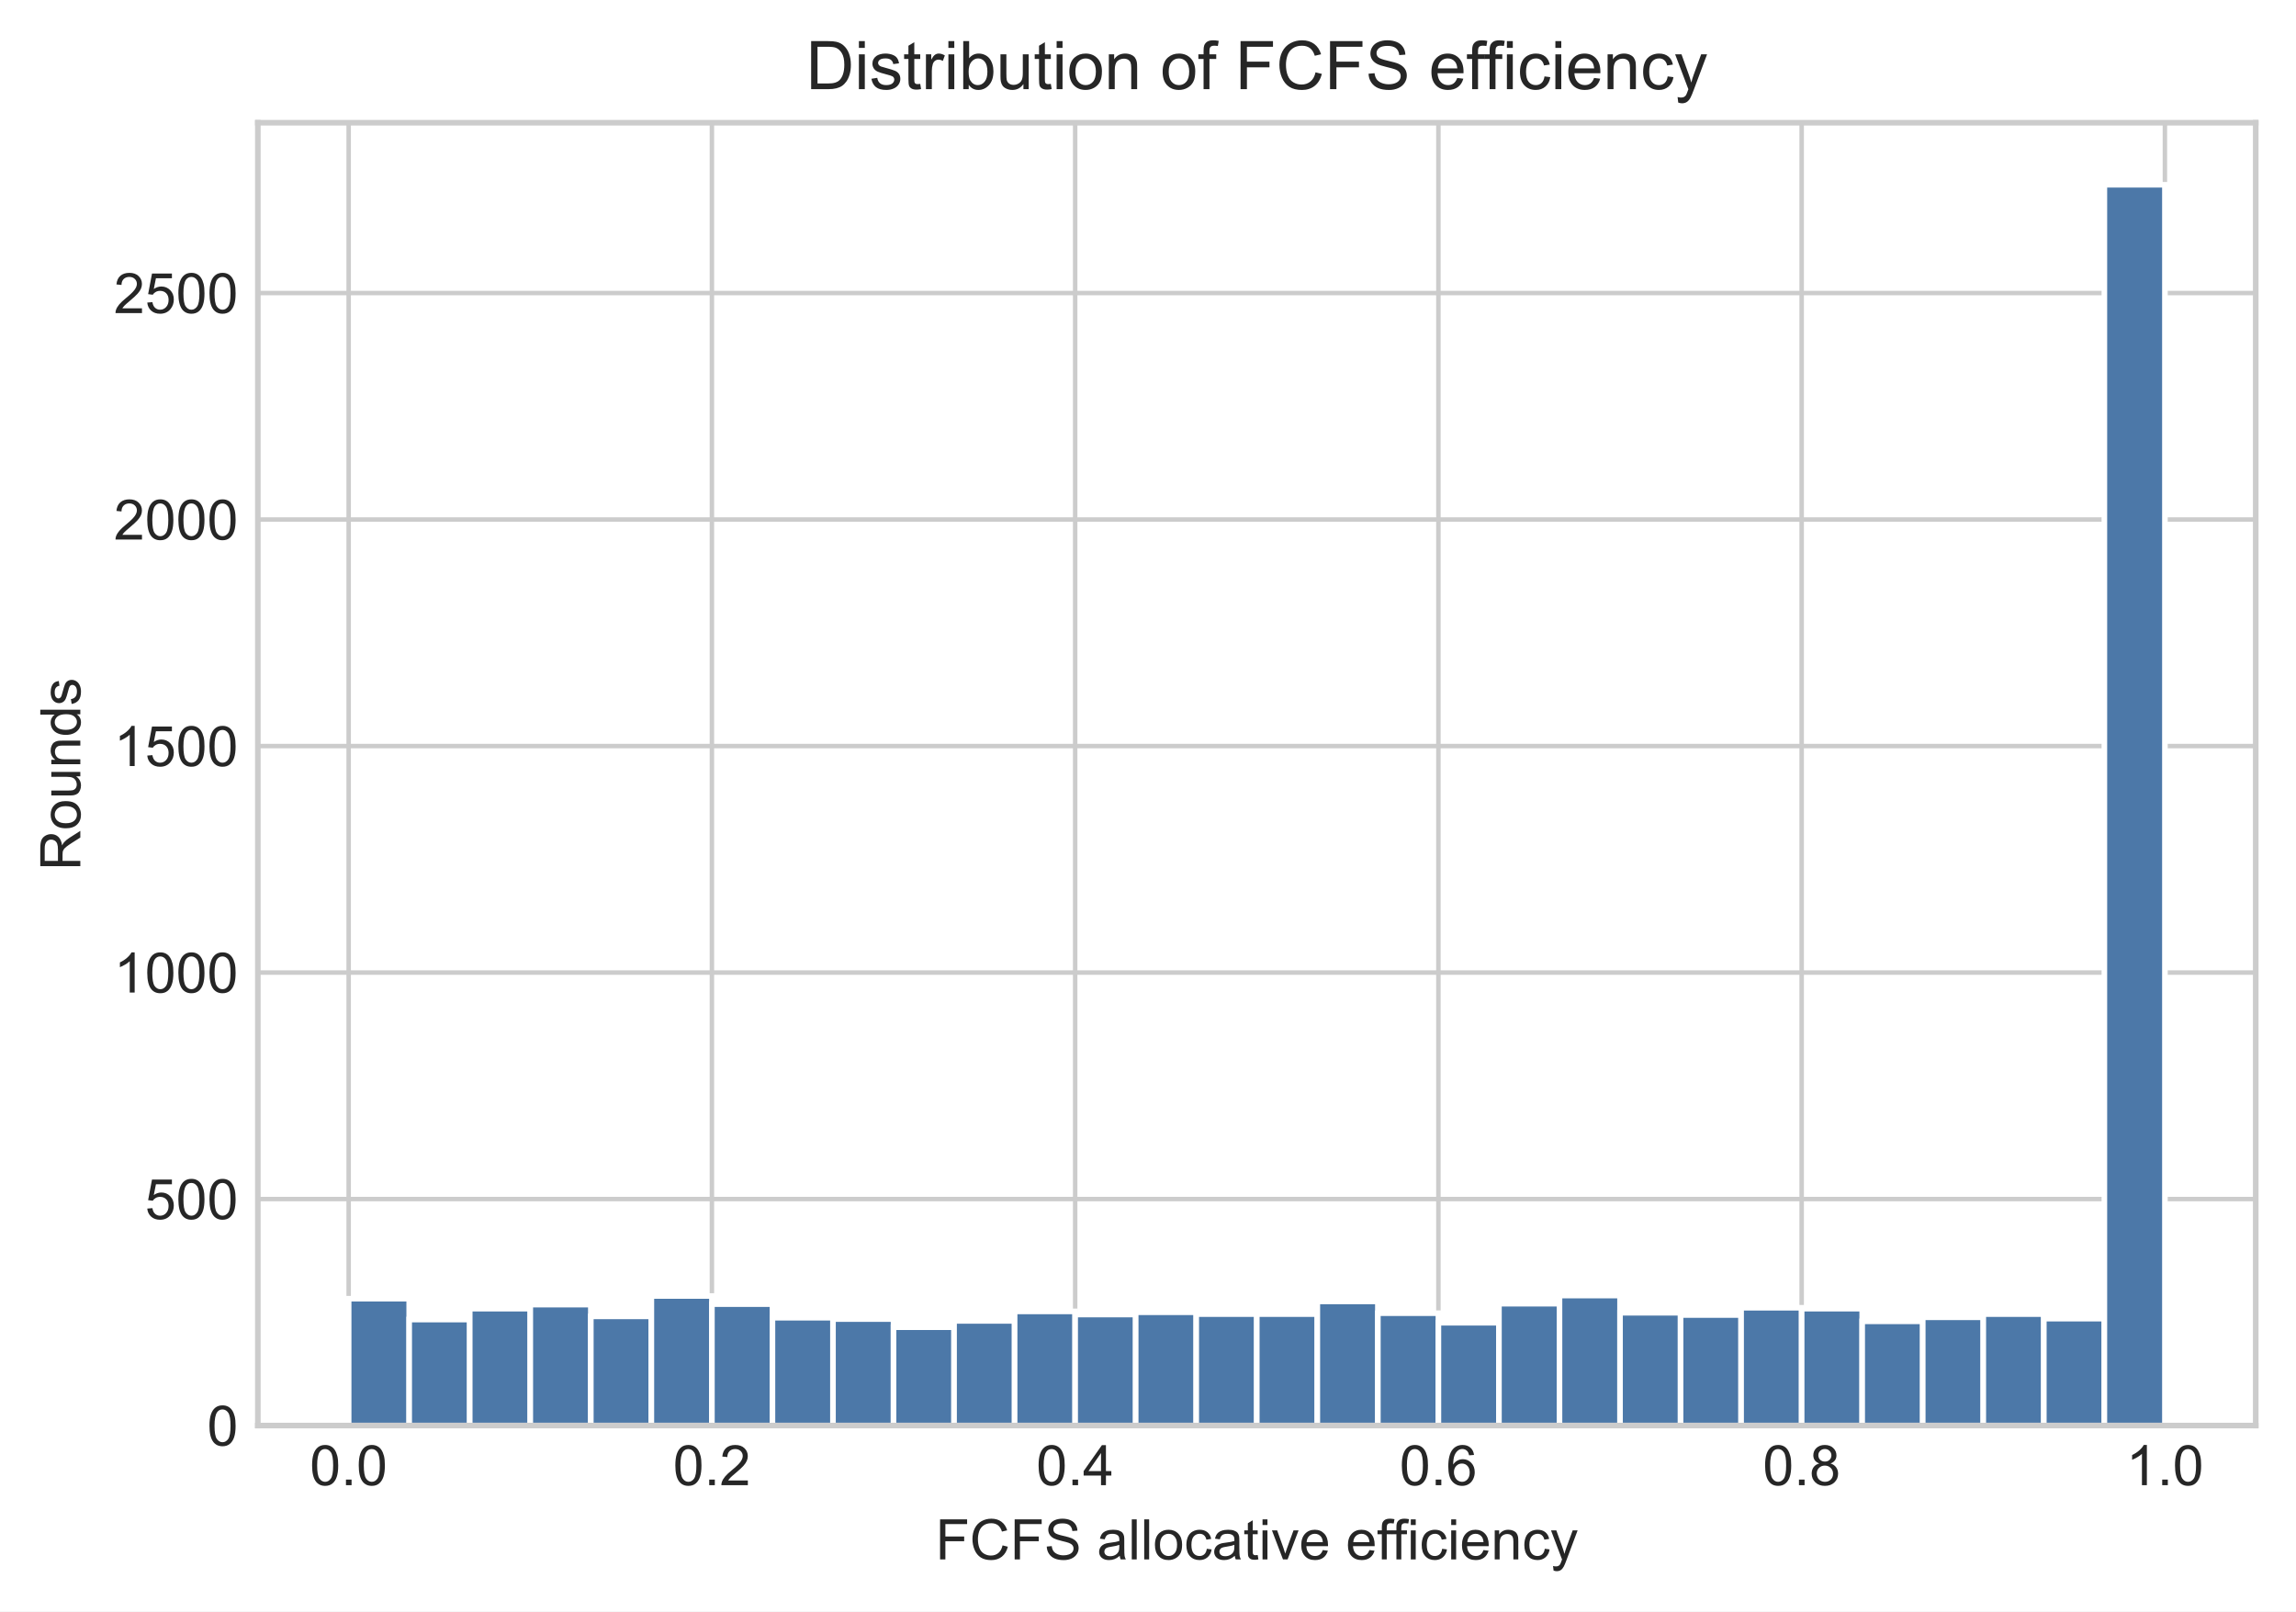
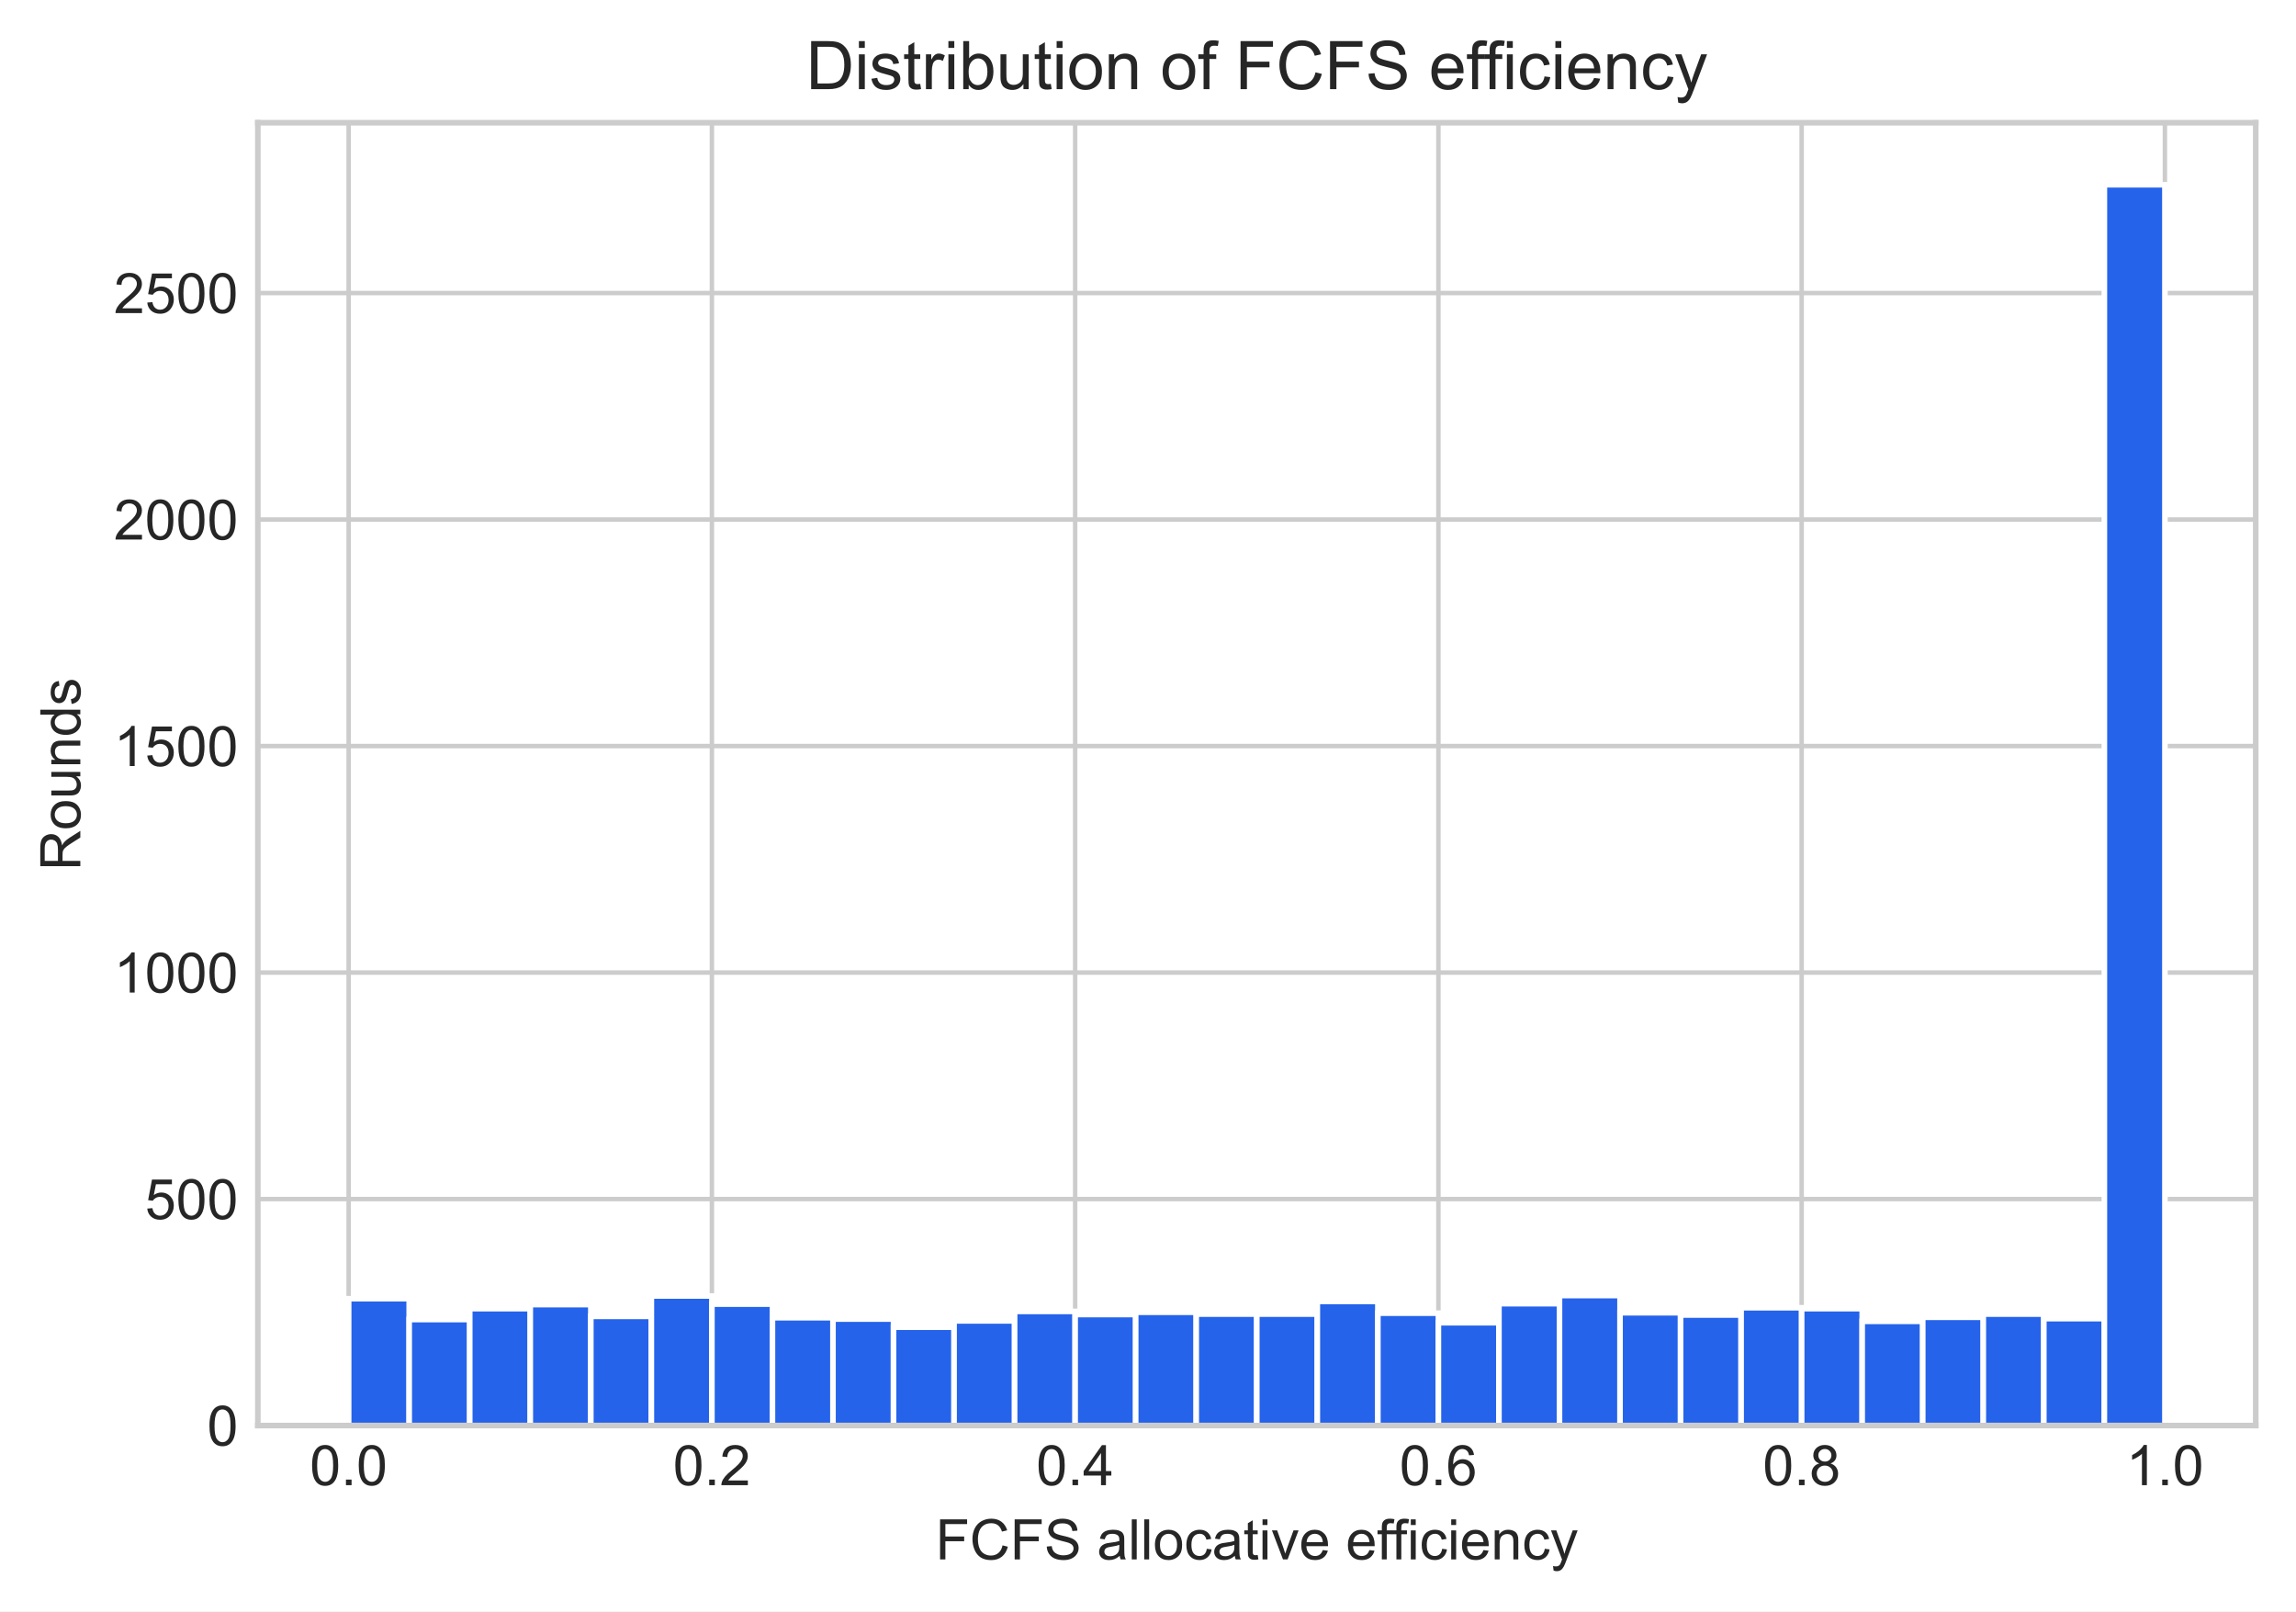
<svg xmlns="http://www.w3.org/2000/svg" xmlns:xlink="http://www.w3.org/1999/xlink" width="410.409pt" height="288.013pt" viewBox="0 0 410.409 288.013" version="1.1">
  <defs>
    <style type="text/css">*{stroke-linejoin: round; stroke-linecap: butt}</style>
  </defs>
  <g id="figure_1">
    <g id="patch_1">
      <path d="M 0 288.013  L 410.409 288.013  L 410.409 0  L 0 0  z " style="fill: #ffffff" />
    </g>
    <g id="axes_1">
      <g id="patch_2">
        <path d="M 46.089 254.784  L 403.209 254.784  L 403.209 21.936  L 46.089 21.936  z " style="fill: #ffffff" />
      </g>
      <g id="matplotlib.axis_1">
        <g id="xtick_1">
          <g id="line2d_1">
-             <path d="M 62.322 254.784  L 62.322 21.936  " clip-path="url(#pdcfd6bfa6c)" style="fill: none; stroke: #cccccc; stroke-width: 0.8; stroke-linecap: round" />
+             <path d="M 62.322 254.784  L 62.322 21.936  " clip-path="url(#pf578e879cf)" style="fill: none; stroke: #cccccc; stroke-width: 0.8; stroke-linecap: round" />
          </g>
          <g id="line2d_2" />
          <g id="text_1">
            <g style="fill: #262626" transform="translate(55.37179 265.4414) scale(0.1 -0.1)">
              <defs>
                <path id="ArialMT-30" d="M 266 2259  Q 266 3072 433 3567  Q 600 4063 929 4331  Q 1259 4600 1759 4600  Q 2128 4600 2406 4451  Q 2684 4303 2865 4023  Q 3047 3744 3150 3342  Q 3253 2941 3253 2259  Q 3253 1453 3087 958  Q 2922 463 2592 192  Q 2263 -78 1759 -78  Q 1097 -78 719 397  Q 266 969 266 2259  z M 844 2259  Q 844 1131 1108 757  Q 1372 384 1759 384  Q 2147 384 2411 759  Q 2675 1134 2675 2259  Q 2675 3391 2411 3762  Q 2147 4134 1753 4134  Q 1366 4134 1134 3806  Q 844 3388 844 2259  z " transform="scale(0.015625)" />
                <path id="ArialMT-2e" d="M 581 0  L 581 641  L 1222 641  L 1222 0  L 581 0  z " transform="scale(0.015625)" />
              </defs>
              <use xlink:href="#ArialMT-30" />
              <use xlink:href="#ArialMT-2e" transform="translate(55.61523 0)" />
              <use xlink:href="#ArialMT-30" transform="translate(83.39844 0)" />
            </g>
          </g>
        </g>
        <g id="xtick_2">
          <g id="line2d_3">
-             <path d="M 127.253 254.784  L 127.253 21.936  " clip-path="url(#pdcfd6bfa6c)" style="fill: none; stroke: #cccccc; stroke-width: 0.8; stroke-linecap: round" />
+             <path d="M 127.253 254.784  L 127.253 21.936  " clip-path="url(#pf578e879cf)" style="fill: none; stroke: #cccccc; stroke-width: 0.8; stroke-linecap: round" />
          </g>
          <g id="line2d_4" />
          <g id="text_2">
            <g style="fill: #262626" transform="translate(120.3027 265.4414) scale(0.1 -0.1)">
              <defs>
                <path id="ArialMT-32" d="M 3222 541  L 3222 0  L 194 0  Q 188 203 259 391  Q 375 700 629 1000  Q 884 1300 1366 1694  Q 2113 2306 2375 2664  Q 2638 3022 2638 3341  Q 2638 3675 2398 3904  Q 2159 4134 1775 4134  Q 1369 4134 1125 3890  Q 881 3647 878 3216  L 300 3275  Q 359 3922 746 4261  Q 1134 4600 1788 4600  Q 2447 4600 2831 4234  Q 3216 3869 3216 3328  Q 3216 3053 3103 2787  Q 2991 2522 2730 2228  Q 2469 1934 1863 1422  Q 1356 997 1212 845  Q 1069 694 975 541  L 3222 541  z " transform="scale(0.015625)" />
              </defs>
              <use xlink:href="#ArialMT-30" />
              <use xlink:href="#ArialMT-2e" transform="translate(55.61523 0)" />
              <use xlink:href="#ArialMT-32" transform="translate(83.39844 0)" />
            </g>
          </g>
        </g>
        <g id="xtick_3">
          <g id="line2d_5">
-             <path d="M 192.184 254.784  L 192.184 21.936  " clip-path="url(#pdcfd6bfa6c)" style="fill: none; stroke: #cccccc; stroke-width: 0.8; stroke-linecap: round" />
+             <path d="M 192.184 254.784  L 192.184 21.936  " clip-path="url(#pf578e879cf)" style="fill: none; stroke: #cccccc; stroke-width: 0.8; stroke-linecap: round" />
          </g>
          <g id="line2d_6" />
          <g id="text_3">
            <g style="fill: #262626" transform="translate(185.2336 265.4414) scale(0.1 -0.1)">
              <defs>
                <path id="ArialMT-34" d="M 2069 0  L 2069 1097  L 81 1097  L 81 1613  L 2172 4581  L 2631 4581  L 2631 1613  L 3250 1613  L 3250 1097  L 2631 1097  L 2631 0  L 2069 0  z M 2069 1613  L 2069 3678  L 634 1613  L 2069 1613  z " transform="scale(0.015625)" />
              </defs>
              <use xlink:href="#ArialMT-30" />
              <use xlink:href="#ArialMT-2e" transform="translate(55.61523 0)" />
              <use xlink:href="#ArialMT-34" transform="translate(83.39844 0)" />
            </g>
          </g>
        </g>
        <g id="xtick_4">
          <g id="line2d_7">
-             <path d="M 257.115 254.784  L 257.115 21.936  " clip-path="url(#pdcfd6bfa6c)" style="fill: none; stroke: #cccccc; stroke-width: 0.8; stroke-linecap: round" />
+             <path d="M 257.115 254.784  L 257.115 21.936  " clip-path="url(#pf578e879cf)" style="fill: none; stroke: #cccccc; stroke-width: 0.8; stroke-linecap: round" />
          </g>
          <g id="line2d_8" />
          <g id="text_4">
            <g style="fill: #262626" transform="translate(250.1645 265.4414) scale(0.1 -0.1)">
              <defs>
                <path id="ArialMT-36" d="M 3184 3459  L 2625 3416  Q 2550 3747 2413 3897  Q 2184 4138 1850 4138  Q 1581 4138 1378 3988  Q 1113 3794 959 3422  Q 806 3050 800 2363  Q 1003 2672 1297 2822  Q 1591 2972 1913 2972  Q 2475 2972 2870 2558  Q 3266 2144 3266 1488  Q 3266 1056 3080 686  Q 2894 316 2569 119  Q 2244 -78 1831 -78  Q 1128 -78 684 439  Q 241 956 241 2144  Q 241 3472 731 4075  Q 1159 4600 1884 4600  Q 2425 4600 2770 4297  Q 3116 3994 3184 3459  z M 888 1484  Q 888 1194 1011 928  Q 1134 663 1356 523  Q 1578 384 1822 384  Q 2178 384 2434 671  Q 2691 959 2691 1453  Q 2691 1928 2437 2201  Q 2184 2475 1800 2475  Q 1419 2475 1153 2201  Q 888 1928 888 1484  z " transform="scale(0.015625)" />
              </defs>
              <use xlink:href="#ArialMT-30" />
              <use xlink:href="#ArialMT-2e" transform="translate(55.61523 0)" />
              <use xlink:href="#ArialMT-36" transform="translate(83.39844 0)" />
            </g>
          </g>
        </g>
        <g id="xtick_5">
          <g id="line2d_9">
-             <path d="M 322.045 254.784  L 322.045 21.936  " clip-path="url(#pdcfd6bfa6c)" style="fill: none; stroke: #cccccc; stroke-width: 0.8; stroke-linecap: round" />
+             <path d="M 322.045 254.784  L 322.045 21.936  " clip-path="url(#pf578e879cf)" style="fill: none; stroke: #cccccc; stroke-width: 0.8; stroke-linecap: round" />
          </g>
          <g id="line2d_10" />
          <g id="text_5">
            <g style="fill: #262626" transform="translate(315.0954 265.4414) scale(0.1 -0.1)">
              <defs>
                <path id="ArialMT-38" d="M 1131 2484  Q 781 2613 612 2850  Q 444 3088 444 3419  Q 444 3919 803 4259  Q 1163 4600 1759 4600  Q 2359 4600 2725 4251  Q 3091 3903 3091 3403  Q 3091 3084 2923 2848  Q 2756 2613 2416 2484  Q 2838 2347 3058 2040  Q 3278 1734 3278 1309  Q 3278 722 2862 322  Q 2447 -78 1769 -78  Q 1091 -78 675 323  Q 259 725 259 1325  Q 259 1772 486 2073  Q 713 2375 1131 2484  z M 1019 3438  Q 1019 3113 1228 2906  Q 1438 2700 1772 2700  Q 2097 2700 2305 2904  Q 2513 3109 2513 3406  Q 2513 3716 2298 3927  Q 2084 4138 1766 4138  Q 1444 4138 1231 3931  Q 1019 3725 1019 3438  z M 838 1322  Q 838 1081 952 856  Q 1066 631 1291 507  Q 1516 384 1775 384  Q 2178 384 2440 643  Q 2703 903 2703 1303  Q 2703 1709 2433 1975  Q 2163 2241 1756 2241  Q 1359 2241 1098 1978  Q 838 1716 838 1322  z " transform="scale(0.015625)" />
              </defs>
              <use xlink:href="#ArialMT-30" />
              <use xlink:href="#ArialMT-2e" transform="translate(55.61523 0)" />
              <use xlink:href="#ArialMT-38" transform="translate(83.39844 0)" />
            </g>
          </g>
        </g>
        <g id="xtick_6">
          <g id="line2d_11">
-             <path d="M 386.976 254.784  L 386.976 21.936  " clip-path="url(#pdcfd6bfa6c)" style="fill: none; stroke: #cccccc; stroke-width: 0.8; stroke-linecap: round" />
+             <path d="M 386.976 254.784  L 386.976 21.936  " clip-path="url(#pf578e879cf)" style="fill: none; stroke: #cccccc; stroke-width: 0.8; stroke-linecap: round" />
          </g>
          <g id="line2d_12" />
          <g id="text_6">
            <g style="fill: #262626" transform="translate(380.0263 265.4414) scale(0.1 -0.1)">
              <defs>
                <path id="ArialMT-31" d="M 2384 0  L 1822 0  L 1822 3584  Q 1619 3391 1289 3197  Q 959 3003 697 2906  L 697 3450  Q 1169 3672 1522 3987  Q 1875 4303 2022 4600  L 2384 4600  L 2384 0  z " transform="scale(0.015625)" />
              </defs>
              <use xlink:href="#ArialMT-31" />
              <use xlink:href="#ArialMT-2e" transform="translate(55.61523 0)" />
              <use xlink:href="#ArialMT-30" transform="translate(83.39844 0)" />
            </g>
          </g>
        </g>
        <g id="text_7">
          <g style="fill: #262626" transform="translate(167.2194 278.7086) scale(0.1 -0.1)">
            <defs>
              <path id="ArialMT-46" d="M 525 0  L 525 4581  L 3616 4581  L 3616 4041  L 1131 4041  L 1131 2622  L 3281 2622  L 3281 2081  L 1131 2081  L 1131 0  L 525 0  z " transform="scale(0.015625)" />
              <path id="ArialMT-43" d="M 3763 1606  L 4369 1453  Q 4178 706 3683 314  Q 3188 -78 2472 -78  Q 1731 -78 1267 223  Q 803 525 561 1097  Q 319 1669 319 2325  Q 319 3041 592 3573  Q 866 4106 1370 4382  Q 1875 4659 2481 4659  Q 3169 4659 3637 4309  Q 4106 3959 4291 3325  L 3694 3184  Q 3534 3684 3231 3912  Q 2928 4141 2469 4141  Q 1941 4141 1586 3887  Q 1231 3634 1087 3207  Q 944 2781 944 2328  Q 944 1744 1114 1308  Q 1284 872 1643 656  Q 2003 441 2422 441  Q 2931 441 3284 734  Q 3638 1028 3763 1606  z " transform="scale(0.015625)" />
              <path id="ArialMT-53" d="M 288 1472  L 859 1522  Q 900 1178 1048 958  Q 1197 738 1509 602  Q 1822 466 2213 466  Q 2559 466 2825 569  Q 3091 672 3220 851  Q 3350 1031 3350 1244  Q 3350 1459 3225 1620  Q 3100 1781 2813 1891  Q 2628 1963 1997 2114  Q 1366 2266 1113 2400  Q 784 2572 623 2826  Q 463 3081 463 3397  Q 463 3744 659 4045  Q 856 4347 1234 4503  Q 1613 4659 2075 4659  Q 2584 4659 2973 4495  Q 3363 4331 3572 4012  Q 3781 3694 3797 3291  L 3216 3247  Q 3169 3681 2898 3903  Q 2628 4125 2100 4125  Q 1550 4125 1298 3923  Q 1047 3722 1047 3438  Q 1047 3191 1225 3031  Q 1400 2872 2139 2705  Q 2878 2538 3153 2413  Q 3553 2228 3743 1945  Q 3934 1663 3934 1294  Q 3934 928 3725 604  Q 3516 281 3123 101  Q 2731 -78 2241 -78  Q 1619 -78 1198 103  Q 778 284 539 648  Q 300 1013 288 1472  z " transform="scale(0.015625)" />
              <path id="ArialMT-20" transform="scale(0.015625)" />
              <path id="ArialMT-61" d="M 2588 409  Q 2275 144 1986 34  Q 1697 -75 1366 -75  Q 819 -75 525 192  Q 231 459 231 875  Q 231 1119 342 1320  Q 453 1522 633 1644  Q 813 1766 1038 1828  Q 1203 1872 1538 1913  Q 2219 1994 2541 2106  Q 2544 2222 2544 2253  Q 2544 2597 2384 2738  Q 2169 2928 1744 2928  Q 1347 2928 1158 2789  Q 969 2650 878 2297  L 328 2372  Q 403 2725 575 2942  Q 747 3159 1072 3276  Q 1397 3394 1825 3394  Q 2250 3394 2515 3294  Q 2781 3194 2906 3042  Q 3031 2891 3081 2659  Q 3109 2516 3109 2141  L 3109 1391  Q 3109 606 3145 398  Q 3181 191 3288 0  L 2700 0  Q 2613 175 2588 409  z M 2541 1666  Q 2234 1541 1622 1453  Q 1275 1403 1131 1340  Q 988 1278 909 1158  Q 831 1038 831 891  Q 831 666 1001 516  Q 1172 366 1500 366  Q 1825 366 2078 508  Q 2331 650 2450 897  Q 2541 1088 2541 1459  L 2541 1666  z " transform="scale(0.015625)" />
              <path id="ArialMT-6c" d="M 409 0  L 409 4581  L 972 4581  L 972 0  L 409 0  z " transform="scale(0.015625)" />
              <path id="ArialMT-6f" d="M 213 1659  Q 213 2581 725 3025  Q 1153 3394 1769 3394  Q 2453 3394 2887 2945  Q 3322 2497 3322 1706  Q 3322 1066 3130 698  Q 2938 331 2570 128  Q 2203 -75 1769 -75  Q 1072 -75 642 372  Q 213 819 213 1659  z M 791 1659  Q 791 1022 1069 705  Q 1347 388 1769 388  Q 2188 388 2466 706  Q 2744 1025 2744 1678  Q 2744 2294 2464 2611  Q 2184 2928 1769 2928  Q 1347 2928 1069 2612  Q 791 2297 791 1659  z " transform="scale(0.015625)" />
              <path id="ArialMT-63" d="M 2588 1216  L 3141 1144  Q 3050 572 2676 248  Q 2303 -75 1759 -75  Q 1078 -75 664 370  Q 250 816 250 1647  Q 250 2184 428 2587  Q 606 2991 970 3192  Q 1334 3394 1763 3394  Q 2303 3394 2647 3120  Q 2991 2847 3088 2344  L 2541 2259  Q 2463 2594 2264 2762  Q 2066 2931 1784 2931  Q 1359 2931 1093 2626  Q 828 2322 828 1663  Q 828 994 1084 691  Q 1341 388 1753 388  Q 2084 388 2306 591  Q 2528 794 2588 1216  z " transform="scale(0.015625)" />
              <path id="ArialMT-74" d="M 1650 503  L 1731 6  Q 1494 -44 1306 -44  Q 1000 -44 831 53  Q 663 150 594 308  Q 525 466 525 972  L 525 2881  L 113 2881  L 113 3319  L 525 3319  L 525 4141  L 1084 4478  L 1084 3319  L 1650 3319  L 1650 2881  L 1084 2881  L 1084 941  Q 1084 700 1114 631  Q 1144 563 1211 522  Q 1278 481 1403 481  Q 1497 481 1650 503  z " transform="scale(0.015625)" />
              <path id="ArialMT-69" d="M 425 3934  L 425 4581  L 988 4581  L 988 3934  L 425 3934  z M 425 0  L 425 3319  L 988 3319  L 988 0  L 425 0  z " transform="scale(0.015625)" />
              <path id="ArialMT-76" d="M 1344 0  L 81 3319  L 675 3319  L 1388 1331  Q 1503 1009 1600 663  Q 1675 925 1809 1294  L 2547 3319  L 3125 3319  L 1869 0  L 1344 0  z " transform="scale(0.015625)" />
              <path id="ArialMT-65" d="M 2694 1069  L 3275 997  Q 3138 488 2766 206  Q 2394 -75 1816 -75  Q 1088 -75 661 373  Q 234 822 234 1631  Q 234 2469 665 2931  Q 1097 3394 1784 3394  Q 2450 3394 2872 2941  Q 3294 2488 3294 1666  Q 3294 1616 3291 1516  L 816 1516  Q 847 969 1125 678  Q 1403 388 1819 388  Q 2128 388 2347 550  Q 2566 713 2694 1069  z M 847 1978  L 2700 1978  Q 2663 2397 2488 2606  Q 2219 2931 1791 2931  Q 1403 2931 1139 2672  Q 875 2413 847 1978  z " transform="scale(0.015625)" />
              <path id="ArialMT-66" d="M 556 0  L 556 2881  L 59 2881  L 59 3319  L 556 3319  L 556 3672  Q 556 4006 616 4169  Q 697 4388 901 4523  Q 1106 4659 1475 4659  Q 1713 4659 2000 4603  L 1916 4113  Q 1741 4144 1584 4144  Q 1328 4144 1222 4034  Q 1116 3925 1116 3625  L 1116 3319  L 1763 3319  L 1763 2881  L 1116 2881  L 1116 0  L 556 0  z " transform="scale(0.015625)" />
              <path id="ArialMT-6e" d="M 422 0  L 422 3319  L 928 3319  L 928 2847  Q 1294 3394 1984 3394  Q 2284 3394 2536 3286  Q 2788 3178 2913 3003  Q 3038 2828 3088 2588  Q 3119 2431 3119 2041  L 3119 0  L 2556 0  L 2556 2019  Q 2556 2363 2490 2533  Q 2425 2703 2258 2804  Q 2091 2906 1866 2906  Q 1506 2906 1245 2678  Q 984 2450 984 1813  L 984 0  L 422 0  z " transform="scale(0.015625)" />
              <path id="ArialMT-79" d="M 397 -1278  L 334 -750  Q 519 -800 656 -800  Q 844 -800 956 -737  Q 1069 -675 1141 -563  Q 1194 -478 1313 -144  Q 1328 -97 1363 -6  L 103 3319  L 709 3319  L 1400 1397  Q 1534 1031 1641 628  Q 1738 1016 1872 1384  L 2581 3319  L 3144 3319  L 1881 -56  Q 1678 -603 1566 -809  Q 1416 -1088 1222 -1217  Q 1028 -1347 759 -1347  Q 597 -1347 397 -1278  z " transform="scale(0.015625)" />
            </defs>
            <use xlink:href="#ArialMT-46" />
            <use xlink:href="#ArialMT-43" transform="translate(61.08398 0)" />
            <use xlink:href="#ArialMT-46" transform="translate(133.3008 0)" />
            <use xlink:href="#ArialMT-53" transform="translate(194.3848 0)" />
            <use xlink:href="#ArialMT-20" transform="translate(261.084 0)" />
            <use xlink:href="#ArialMT-61" transform="translate(288.8672 0)" />
            <use xlink:href="#ArialMT-6c" transform="translate(344.4824 0)" />
            <use xlink:href="#ArialMT-6c" transform="translate(366.6992 0)" />
            <use xlink:href="#ArialMT-6f" transform="translate(388.916 0)" />
            <use xlink:href="#ArialMT-63" transform="translate(444.5312 0)" />
            <use xlink:href="#ArialMT-61" transform="translate(494.5312 0)" />
            <use xlink:href="#ArialMT-74" transform="translate(550.1465 0)" />
            <use xlink:href="#ArialMT-69" transform="translate(577.9297 0)" />
            <use xlink:href="#ArialMT-76" transform="translate(600.1465 0)" />
            <use xlink:href="#ArialMT-65" transform="translate(650.1465 0)" />
            <use xlink:href="#ArialMT-20" transform="translate(705.7617 0)" />
            <use xlink:href="#ArialMT-65" transform="translate(733.5449 0)" />
            <use xlink:href="#ArialMT-66" transform="translate(789.1602 0)" />
            <use xlink:href="#ArialMT-66" transform="translate(815.1934 0)" />
            <use xlink:href="#ArialMT-69" transform="translate(842.9766 0)" />
            <use xlink:href="#ArialMT-63" transform="translate(865.1934 0)" />
            <use xlink:href="#ArialMT-69" transform="translate(915.1934 0)" />
            <use xlink:href="#ArialMT-65" transform="translate(937.4102 0)" />
            <use xlink:href="#ArialMT-6e" transform="translate(993.0254 0)" />
            <use xlink:href="#ArialMT-63" transform="translate(1048.641 0)" />
            <use xlink:href="#ArialMT-79" transform="translate(1098.641 0)" />
          </g>
        </g>
      </g>
      <g id="matplotlib.axis_2">
        <g id="ytick_1">
          <g id="line2d_13">
-             <path d="M 46.089 254.784  L 403.209 254.784  " clip-path="url(#pdcfd6bfa6c)" style="fill: none; stroke: #cccccc; stroke-width: 0.8; stroke-linecap: round" />
+             <path d="M 46.089 254.784  L 403.209 254.784  " clip-path="url(#pf578e879cf)" style="fill: none; stroke: #cccccc; stroke-width: 0.8; stroke-linecap: round" />
          </g>
          <g id="line2d_14" />
          <g id="text_8">
            <g style="fill: #262626" transform="translate(37.02813 258.3625) scale(0.1 -0.1)">
              <use xlink:href="#ArialMT-30" />
            </g>
          </g>
        </g>
        <g id="ytick_2">
          <g id="line2d_15">
-             <path d="M 46.089 214.302  L 403.209 214.302  " clip-path="url(#pdcfd6bfa6c)" style="fill: none; stroke: #cccccc; stroke-width: 0.8; stroke-linecap: round" />
+             <path d="M 46.089 214.302  L 403.209 214.302  " clip-path="url(#pf578e879cf)" style="fill: none; stroke: #cccccc; stroke-width: 0.8; stroke-linecap: round" />
          </g>
          <g id="line2d_16" />
          <g id="text_9">
            <g style="fill: #262626" transform="translate(25.90625 217.8806) scale(0.1 -0.1)">
              <defs>
                <path id="ArialMT-35" d="M 266 1200  L 856 1250  Q 922 819 1161 601  Q 1400 384 1738 384  Q 2144 384 2425 690  Q 2706 997 2706 1503  Q 2706 1984 2436 2262  Q 2166 2541 1728 2541  Q 1456 2541 1237 2417  Q 1019 2294 894 2097  L 366 2166  L 809 4519  L 3088 4519  L 3088 3981  L 1259 3981  L 1013 2750  Q 1425 3038 1878 3038  Q 2478 3038 2890 2622  Q 3303 2206 3303 1553  Q 3303 931 2941 478  Q 2500 -78 1738 -78  Q 1113 -78 717 272  Q 322 622 266 1200  z " transform="scale(0.015625)" />
              </defs>
              <use xlink:href="#ArialMT-35" />
              <use xlink:href="#ArialMT-30" transform="translate(55.61523 0)" />
              <use xlink:href="#ArialMT-30" transform="translate(111.2305 0)" />
            </g>
          </g>
        </g>
        <g id="ytick_3">
          <g id="line2d_17">
-             <path d="M 46.089 173.82  L 403.209 173.82  " clip-path="url(#pdcfd6bfa6c)" style="fill: none; stroke: #cccccc; stroke-width: 0.8; stroke-linecap: round" />
+             <path d="M 46.089 173.82  L 403.209 173.82  " clip-path="url(#pf578e879cf)" style="fill: none; stroke: #cccccc; stroke-width: 0.8; stroke-linecap: round" />
          </g>
          <g id="line2d_18" />
          <g id="text_10">
            <g style="fill: #262626" transform="translate(20.34531 177.3987) scale(0.1 -0.1)">
              <use xlink:href="#ArialMT-31" />
              <use xlink:href="#ArialMT-30" transform="translate(55.61523 0)" />
              <use xlink:href="#ArialMT-30" transform="translate(111.2305 0)" />
              <use xlink:href="#ArialMT-30" transform="translate(166.8457 0)" />
            </g>
          </g>
        </g>
        <g id="ytick_4">
          <g id="line2d_19">
-             <path d="M 46.089 133.338  L 403.209 133.338  " clip-path="url(#pdcfd6bfa6c)" style="fill: none; stroke: #cccccc; stroke-width: 0.8; stroke-linecap: round" />
+             <path d="M 46.089 133.338  L 403.209 133.338  " clip-path="url(#pf578e879cf)" style="fill: none; stroke: #cccccc; stroke-width: 0.8; stroke-linecap: round" />
          </g>
          <g id="line2d_20" />
          <g id="text_11">
            <g style="fill: #262626" transform="translate(20.34531 136.9167) scale(0.1 -0.1)">
              <use xlink:href="#ArialMT-31" />
              <use xlink:href="#ArialMT-35" transform="translate(55.61523 0)" />
              <use xlink:href="#ArialMT-30" transform="translate(111.2305 0)" />
              <use xlink:href="#ArialMT-30" transform="translate(166.8457 0)" />
            </g>
          </g>
        </g>
        <g id="ytick_5">
          <g id="line2d_21">
-             <path d="M 46.089 92.856  L 403.209 92.856  " clip-path="url(#pdcfd6bfa6c)" style="fill: none; stroke: #cccccc; stroke-width: 0.8; stroke-linecap: round" />
+             <path d="M 46.089 92.856  L 403.209 92.856  " clip-path="url(#pf578e879cf)" style="fill: none; stroke: #cccccc; stroke-width: 0.8; stroke-linecap: round" />
          </g>
          <g id="line2d_22" />
          <g id="text_12">
            <g style="fill: #262626" transform="translate(20.34531 96.43482) scale(0.1 -0.1)">
              <use xlink:href="#ArialMT-32" />
              <use xlink:href="#ArialMT-30" transform="translate(55.61523 0)" />
              <use xlink:href="#ArialMT-30" transform="translate(111.2305 0)" />
              <use xlink:href="#ArialMT-30" transform="translate(166.8457 0)" />
            </g>
          </g>
        </g>
        <g id="ytick_6">
          <g id="line2d_23">
-             <path d="M 46.089 52.374  L 403.209 52.374  " clip-path="url(#pdcfd6bfa6c)" style="fill: none; stroke: #cccccc; stroke-width: 0.8; stroke-linecap: round" />
+             <path d="M 46.089 52.374  L 403.209 52.374  " clip-path="url(#pf578e879cf)" style="fill: none; stroke: #cccccc; stroke-width: 0.8; stroke-linecap: round" />
          </g>
          <g id="line2d_24" />
          <g id="text_13">
            <g style="fill: #262626" transform="translate(20.34531 55.95289) scale(0.1 -0.1)">
              <use xlink:href="#ArialMT-32" />
              <use xlink:href="#ArialMT-35" transform="translate(55.61523 0)" />
              <use xlink:href="#ArialMT-30" transform="translate(111.2305 0)" />
              <use xlink:href="#ArialMT-30" transform="translate(166.8457 0)" />
            </g>
          </g>
        </g>
        <g id="text_14">
          <g style="fill: #262626" transform="translate(14.35781 155.5924) rotate(-90) scale(0.1 -0.1)">
            <defs>
              <path id="ArialMT-52" d="M 503 0  L 503 4581  L 2534 4581  Q 3147 4581 3465 4457  Q 3784 4334 3975 4021  Q 4166 3709 4166 3331  Q 4166 2844 3850 2509  Q 3534 2175 2875 2084  Q 3116 1969 3241 1856  Q 3506 1613 3744 1247  L 4541 0  L 3778 0  L 3172 953  Q 2906 1366 2734 1584  Q 2563 1803 2427 1890  Q 2291 1978 2150 2013  Q 2047 2034 1813 2034  L 1109 2034  L 1109 0  L 503 0  z M 1109 2559  L 2413 2559  Q 2828 2559 3062 2645  Q 3297 2731 3419 2920  Q 3541 3109 3541 3331  Q 3541 3656 3305 3865  Q 3069 4075 2559 4075  L 1109 4075  L 1109 2559  z " transform="scale(0.015625)" />
              <path id="ArialMT-75" d="M 2597 0  L 2597 488  Q 2209 -75 1544 -75  Q 1250 -75 995 37  Q 741 150 617 320  Q 494 491 444 738  Q 409 903 409 1263  L 409 3319  L 972 3319  L 972 1478  Q 972 1038 1006 884  Q 1059 663 1231 536  Q 1403 409 1656 409  Q 1909 409 2131 539  Q 2353 669 2445 892  Q 2538 1116 2538 1541  L 2538 3319  L 3100 3319  L 3100 0  L 2597 0  z " transform="scale(0.015625)" />
              <path id="ArialMT-64" d="M 2575 0  L 2575 419  Q 2259 -75 1647 -75  Q 1250 -75 917 144  Q 584 363 401 755  Q 219 1147 219 1656  Q 219 2153 384 2558  Q 550 2963 881 3178  Q 1213 3394 1622 3394  Q 1922 3394 2156 3267  Q 2391 3141 2538 2938  L 2538 4581  L 3097 4581  L 3097 0  L 2575 0  z M 797 1656  Q 797 1019 1065 703  Q 1334 388 1700 388  Q 2069 388 2326 689  Q 2584 991 2584 1609  Q 2584 2291 2321 2609  Q 2059 2928 1675 2928  Q 1300 2928 1048 2622  Q 797 2316 797 1656  z " transform="scale(0.015625)" />
              <path id="ArialMT-73" d="M 197 991  L 753 1078  Q 800 744 1014 566  Q 1228 388 1613 388  Q 2000 388 2187 545  Q 2375 703 2375 916  Q 2375 1106 2209 1216  Q 2094 1291 1634 1406  Q 1016 1563 777 1677  Q 538 1791 414 1992  Q 291 2194 291 2438  Q 291 2659 392 2848  Q 494 3038 669 3163  Q 800 3259 1026 3326  Q 1253 3394 1513 3394  Q 1903 3394 2198 3281  Q 2494 3169 2634 2976  Q 2775 2784 2828 2463  L 2278 2388  Q 2241 2644 2061 2787  Q 1881 2931 1553 2931  Q 1166 2931 1000 2803  Q 834 2675 834 2503  Q 834 2394 903 2306  Q 972 2216 1119 2156  Q 1203 2125 1616 2013  Q 2213 1853 2448 1751  Q 2684 1650 2818 1456  Q 2953 1263 2953 975  Q 2953 694 2789 445  Q 2625 197 2315 61  Q 2006 -75 1616 -75  Q 969 -75 630 194  Q 291 463 197 991  z " transform="scale(0.015625)" />
            </defs>
            <use xlink:href="#ArialMT-52" />
            <use xlink:href="#ArialMT-6f" transform="translate(72.2168 0)" />
            <use xlink:href="#ArialMT-75" transform="translate(127.832 0)" />
            <use xlink:href="#ArialMT-6e" transform="translate(183.4473 0)" />
            <use xlink:href="#ArialMT-64" transform="translate(239.0625 0)" />
            <use xlink:href="#ArialMT-73" transform="translate(294.6777 0)" />
          </g>
        </g>
      </g>
      <g id="patch_3">
-         <path d="M 62.322 254.784  L 73.144 254.784  L 73.144 232.114  L 62.322 232.114  z " clip-path="url(#pdcfd6bfa6c)" style="fill: #4c78a8; stroke: #ffffff; stroke-linejoin: miter" />
+         <path d="M 62.322 254.784  L 73.144 254.784  L 73.144 232.114  L 62.322 232.114  z " clip-path="url(#pf578e879cf)" style="fill: #2563eb; stroke: #ffffff; stroke-linejoin: miter" />
      </g>
      <g id="patch_4">
-         <path d="M 73.144 254.784  L 83.965 254.784  L 83.965 235.838  L 73.144 235.838  z " clip-path="url(#pdcfd6bfa6c)" style="fill: #4c78a8; stroke: #ffffff; stroke-linejoin: miter" />
+         <path d="M 73.144 254.784  L 83.965 254.784  L 83.965 235.838  L 73.144 235.838  z " clip-path="url(#pf578e879cf)" style="fill: #2563eb; stroke: #ffffff; stroke-linejoin: miter" />
      </g>
      <g id="patch_5">
-         <path d="M 83.965 254.784  L 94.787 254.784  L 94.787 233.895  L 83.965 233.895  z " clip-path="url(#pdcfd6bfa6c)" style="fill: #4c78a8; stroke: #ffffff; stroke-linejoin: miter" />
+         <path d="M 83.965 254.784  L 94.787 254.784  L 94.787 233.895  L 83.965 233.895  z " clip-path="url(#pf578e879cf)" style="fill: #2563eb; stroke: #ffffff; stroke-linejoin: miter" />
      </g>
      <g id="patch_6">
-         <path d="M 94.787 254.784  L 105.609 254.784  L 105.609 233.166  L 94.787 233.166  z " clip-path="url(#pdcfd6bfa6c)" style="fill: #4c78a8; stroke: #ffffff; stroke-linejoin: miter" />
+         <path d="M 94.787 254.784  L 105.609 254.784  L 105.609 233.166  L 94.787 233.166  z " clip-path="url(#pf578e879cf)" style="fill: #2563eb; stroke: #ffffff; stroke-linejoin: miter" />
      </g>
      <g id="patch_7">
-         <path d="M 105.609 254.784  L 116.431 254.784  L 116.431 235.271  L 105.609 235.271  z " clip-path="url(#pdcfd6bfa6c)" style="fill: #4c78a8; stroke: #ffffff; stroke-linejoin: miter" />
+         <path d="M 105.609 254.784  L 116.431 254.784  L 116.431 235.271  L 105.609 235.271  z " clip-path="url(#pf578e879cf)" style="fill: #2563eb; stroke: #ffffff; stroke-linejoin: miter" />
      </g>
      <g id="patch_8">
-         <path d="M 116.431 254.784  L 127.253 254.784  L 127.253 231.628  L 116.431 231.628  z " clip-path="url(#pdcfd6bfa6c)" style="fill: #4c78a8; stroke: #ffffff; stroke-linejoin: miter" />
+         <path d="M 116.431 254.784  L 127.253 254.784  L 127.253 231.628  L 116.431 231.628  z " clip-path="url(#pf578e879cf)" style="fill: #2563eb; stroke: #ffffff; stroke-linejoin: miter" />
      </g>
      <g id="patch_9">
-         <path d="M 127.253 254.784  L 138.075 254.784  L 138.075 233.085  L 127.253 233.085  z " clip-path="url(#pdcfd6bfa6c)" style="fill: #4c78a8; stroke: #ffffff; stroke-linejoin: miter" />
+         <path d="M 127.253 254.784  L 138.075 254.784  L 138.075 233.085  L 127.253 233.085  z " clip-path="url(#pf578e879cf)" style="fill: #2563eb; stroke: #ffffff; stroke-linejoin: miter" />
      </g>
      <g id="patch_10">
-         <path d="M 138.075 254.784  L 148.896 254.784  L 148.896 235.514  L 138.075 235.514  z " clip-path="url(#pdcfd6bfa6c)" style="fill: #4c78a8; stroke: #ffffff; stroke-linejoin: miter" />
+         <path d="M 138.075 254.784  L 148.896 254.784  L 148.896 235.514  L 138.075 235.514  z " clip-path="url(#pf578e879cf)" style="fill: #2563eb; stroke: #ffffff; stroke-linejoin: miter" />
      </g>
      <g id="patch_11">
-         <path d="M 148.896 254.784  L 159.718 254.784  L 159.718 235.757  L 148.896 235.757  z " clip-path="url(#pdcfd6bfa6c)" style="fill: #4c78a8; stroke: #ffffff; stroke-linejoin: miter" />
+         <path d="M 148.896 254.784  L 159.718 254.784  L 159.718 235.757  L 148.896 235.757  z " clip-path="url(#pf578e879cf)" style="fill: #2563eb; stroke: #ffffff; stroke-linejoin: miter" />
      </g>
      <g id="patch_12">
-         <path d="M 159.718 254.784  L 170.54 254.784  L 170.54 237.214  L 159.718 237.214  z " clip-path="url(#pdcfd6bfa6c)" style="fill: #4c78a8; stroke: #ffffff; stroke-linejoin: miter" />
+         <path d="M 159.718 254.784  L 170.54 254.784  L 170.54 237.214  L 159.718 237.214  z " clip-path="url(#pf578e879cf)" style="fill: #2563eb; stroke: #ffffff; stroke-linejoin: miter" />
      </g>
      <g id="patch_13">
-         <path d="M 170.54 254.784  L 181.362 254.784  L 181.362 236.081  L 170.54 236.081  z " clip-path="url(#pdcfd6bfa6c)" style="fill: #4c78a8; stroke: #ffffff; stroke-linejoin: miter" />
+         <path d="M 170.54 254.784  L 181.362 254.784  L 181.362 236.081  L 170.54 236.081  z " clip-path="url(#pf578e879cf)" style="fill: #2563eb; stroke: #ffffff; stroke-linejoin: miter" />
      </g>
      <g id="patch_14">
-         <path d="M 181.362 254.784  L 192.184 254.784  L 192.184 234.381  L 181.362 234.381  z " clip-path="url(#pdcfd6bfa6c)" style="fill: #4c78a8; stroke: #ffffff; stroke-linejoin: miter" />
+         <path d="M 181.362 254.784  L 192.184 254.784  L 192.184 234.381  L 181.362 234.381  z " clip-path="url(#pf578e879cf)" style="fill: #2563eb; stroke: #ffffff; stroke-linejoin: miter" />
      </g>
      <g id="patch_15">
-         <path d="M 192.184 254.784  L 203.005 254.784  L 203.005 234.947  L 192.184 234.947  z " clip-path="url(#pdcfd6bfa6c)" style="fill: #4c78a8; stroke: #ffffff; stroke-linejoin: miter" />
+         <path d="M 192.184 254.784  L 203.005 254.784  L 203.005 234.947  L 192.184 234.947  z " clip-path="url(#pf578e879cf)" style="fill: #2563eb; stroke: #ffffff; stroke-linejoin: miter" />
      </g>
      <g id="patch_16">
-         <path d="M 203.005 254.784  L 213.827 254.784  L 213.827 234.543  L 203.005 234.543  z " clip-path="url(#pdcfd6bfa6c)" style="fill: #4c78a8; stroke: #ffffff; stroke-linejoin: miter" />
+         <path d="M 203.005 254.784  L 213.827 254.784  L 213.827 234.543  L 203.005 234.543  z " clip-path="url(#pf578e879cf)" style="fill: #2563eb; stroke: #ffffff; stroke-linejoin: miter" />
      </g>
      <g id="patch_17">
-         <path d="M 213.827 254.784  L 224.649 254.784  L 224.649 234.867  L 213.827 234.867  z " clip-path="url(#pdcfd6bfa6c)" style="fill: #4c78a8; stroke: #ffffff; stroke-linejoin: miter" />
+         <path d="M 213.827 254.784  L 224.649 254.784  L 224.649 234.867  L 213.827 234.867  z " clip-path="url(#pf578e879cf)" style="fill: #2563eb; stroke: #ffffff; stroke-linejoin: miter" />
      </g>
      <g id="patch_18">
-         <path d="M 224.649 254.784  L 235.471 254.784  L 235.471 234.867  L 224.649 234.867  z " clip-path="url(#pdcfd6bfa6c)" style="fill: #4c78a8; stroke: #ffffff; stroke-linejoin: miter" />
+         <path d="M 224.649 254.784  L 235.471 254.784  L 235.471 234.867  L 224.649 234.867  z " clip-path="url(#pf578e879cf)" style="fill: #2563eb; stroke: #ffffff; stroke-linejoin: miter" />
      </g>
      <g id="patch_19">
-         <path d="M 235.471 254.784  L 246.293 254.784  L 246.293 232.6  L 235.471 232.6  z " clip-path="url(#pdcfd6bfa6c)" style="fill: #4c78a8; stroke: #ffffff; stroke-linejoin: miter" />
+         <path d="M 235.471 254.784  L 246.293 254.784  L 246.293 232.6  L 235.471 232.6  z " clip-path="url(#pf578e879cf)" style="fill: #2563eb; stroke: #ffffff; stroke-linejoin: miter" />
      </g>
      <g id="patch_20">
-         <path d="M 246.293 254.784  L 257.115 254.784  L 257.115 234.705  L 246.293 234.705  z " clip-path="url(#pdcfd6bfa6c)" style="fill: #4c78a8; stroke: #ffffff; stroke-linejoin: miter" />
+         <path d="M 246.293 254.784  L 257.115 254.784  L 257.115 234.705  L 246.293 234.705  z " clip-path="url(#pf578e879cf)" style="fill: #2563eb; stroke: #ffffff; stroke-linejoin: miter" />
      </g>
      <g id="patch_21">
-         <path d="M 257.115 254.784  L 267.936 254.784  L 267.936 236.405  L 257.115 236.405  z " clip-path="url(#pdcfd6bfa6c)" style="fill: #4c78a8; stroke: #ffffff; stroke-linejoin: miter" />
+         <path d="M 257.115 254.784  L 267.936 254.784  L 267.936 236.405  L 257.115 236.405  z " clip-path="url(#pf578e879cf)" style="fill: #2563eb; stroke: #ffffff; stroke-linejoin: miter" />
      </g>
      <g id="patch_22">
-         <path d="M 267.936 254.784  L 278.758 254.784  L 278.758 233.004  L 267.936 233.004  z " clip-path="url(#pdcfd6bfa6c)" style="fill: #4c78a8; stroke: #ffffff; stroke-linejoin: miter" />
+         <path d="M 267.936 254.784  L 278.758 254.784  L 278.758 233.004  L 267.936 233.004  z " clip-path="url(#pf578e879cf)" style="fill: #2563eb; stroke: #ffffff; stroke-linejoin: miter" />
      </g>
      <g id="patch_23">
-         <path d="M 278.758 254.784  L 289.58 254.784  L 289.58 231.547  L 278.758 231.547  z " clip-path="url(#pdcfd6bfa6c)" style="fill: #4c78a8; stroke: #ffffff; stroke-linejoin: miter" />
+         <path d="M 278.758 254.784  L 289.58 254.784  L 289.58 231.547  L 278.758 231.547  z " clip-path="url(#pf578e879cf)" style="fill: #2563eb; stroke: #ffffff; stroke-linejoin: miter" />
      </g>
      <g id="patch_24">
-         <path d="M 289.58 254.784  L 300.402 254.784  L 300.402 234.624  L 289.58 234.624  z " clip-path="url(#pdcfd6bfa6c)" style="fill: #4c78a8; stroke: #ffffff; stroke-linejoin: miter" />
+         <path d="M 289.58 254.784  L 300.402 254.784  L 300.402 234.624  L 289.58 234.624  z " clip-path="url(#pf578e879cf)" style="fill: #2563eb; stroke: #ffffff; stroke-linejoin: miter" />
      </g>
      <g id="patch_25">
-         <path d="M 300.402 254.784  L 311.224 254.784  L 311.224 235.028  L 300.402 235.028  z " clip-path="url(#pdcfd6bfa6c)" style="fill: #4c78a8; stroke: #ffffff; stroke-linejoin: miter" />
+         <path d="M 300.402 254.784  L 311.224 254.784  L 311.224 235.028  L 300.402 235.028  z " clip-path="url(#pf578e879cf)" style="fill: #2563eb; stroke: #ffffff; stroke-linejoin: miter" />
      </g>
      <g id="patch_26">
-         <path d="M 311.224 254.784  L 322.045 254.784  L 322.045 233.733  L 311.224 233.733  z " clip-path="url(#pdcfd6bfa6c)" style="fill: #4c78a8; stroke: #ffffff; stroke-linejoin: miter" />
+         <path d="M 311.224 254.784  L 322.045 254.784  L 322.045 233.733  L 311.224 233.733  z " clip-path="url(#pf578e879cf)" style="fill: #2563eb; stroke: #ffffff; stroke-linejoin: miter" />
      </g>
      <g id="patch_27">
-         <path d="M 322.045 254.784  L 332.867 254.784  L 332.867 233.895  L 322.045 233.895  z " clip-path="url(#pdcfd6bfa6c)" style="fill: #4c78a8; stroke: #ffffff; stroke-linejoin: miter" />
+         <path d="M 322.045 254.784  L 332.867 254.784  L 332.867 233.895  L 322.045 233.895  z " clip-path="url(#pf578e879cf)" style="fill: #2563eb; stroke: #ffffff; stroke-linejoin: miter" />
      </g>
      <g id="patch_28">
-         <path d="M 332.867 254.784  L 343.689 254.784  L 343.689 236.162  L 332.867 236.162  z " clip-path="url(#pdcfd6bfa6c)" style="fill: #4c78a8; stroke: #ffffff; stroke-linejoin: miter" />
+         <path d="M 332.867 254.784  L 343.689 254.784  L 343.689 236.162  L 332.867 236.162  z " clip-path="url(#pf578e879cf)" style="fill: #2563eb; stroke: #ffffff; stroke-linejoin: miter" />
      </g>
      <g id="patch_29">
-         <path d="M 343.689 254.784  L 354.511 254.784  L 354.511 235.433  L 343.689 235.433  z " clip-path="url(#pdcfd6bfa6c)" style="fill: #4c78a8; stroke: #ffffff; stroke-linejoin: miter" />
+         <path d="M 343.689 254.784  L 354.511 254.784  L 354.511 235.433  L 343.689 235.433  z " clip-path="url(#pf578e879cf)" style="fill: #2563eb; stroke: #ffffff; stroke-linejoin: miter" />
      </g>
      <g id="patch_30">
-         <path d="M 354.511 254.784  L 365.333 254.784  L 365.333 234.867  L 354.511 234.867  z " clip-path="url(#pdcfd6bfa6c)" style="fill: #4c78a8; stroke: #ffffff; stroke-linejoin: miter" />
+         <path d="M 354.511 254.784  L 365.333 254.784  L 365.333 234.867  L 354.511 234.867  z " clip-path="url(#pf578e879cf)" style="fill: #2563eb; stroke: #ffffff; stroke-linejoin: miter" />
      </g>
      <g id="patch_31">
-         <path d="M 365.333 254.784  L 376.155 254.784  L 376.155 235.676  L 365.333 235.676  z " clip-path="url(#pdcfd6bfa6c)" style="fill: #4c78a8; stroke: #ffffff; stroke-linejoin: miter" />
+         <path d="M 365.333 254.784  L 376.155 254.784  L 376.155 235.676  L 365.333 235.676  z " clip-path="url(#pf578e879cf)" style="fill: #2563eb; stroke: #ffffff; stroke-linejoin: miter" />
      </g>
      <g id="patch_32">
-         <path d="M 376.155 254.784  L 386.976 254.784  L 386.976 33.024  L 376.155 33.024  z " clip-path="url(#pdcfd6bfa6c)" style="fill: #4c78a8; stroke: #ffffff; stroke-linejoin: miter" />
+         <path d="M 376.155 254.784  L 386.976 254.784  L 386.976 33.024  L 376.155 33.024  z " clip-path="url(#pf578e879cf)" style="fill: #2563eb; stroke: #ffffff; stroke-linejoin: miter" />
      </g>
      <g id="patch_33">
        <path d="M 46.089 254.784  L 46.089 21.936  " style="fill: none; stroke: #cccccc; stroke-linejoin: miter; stroke-linecap: square" />
      </g>
      <g id="patch_34">
        <path d="M 403.209 254.784  L 403.209 21.936  " style="fill: none; stroke: #cccccc; stroke-linejoin: miter; stroke-linecap: square" />
      </g>
      <g id="patch_35">
        <path d="M 46.089 254.784  L 403.209 254.784  " style="fill: none; stroke: #cccccc; stroke-linejoin: miter; stroke-linecap: square" />
      </g>
      <g id="patch_36">
        <path d="M 46.089 21.936  L 403.209 21.936  " style="fill: none; stroke: #cccccc; stroke-linejoin: miter; stroke-linecap: square" />
      </g>
      <g id="text_15">
        <g style="fill: #262626" transform="translate(144.0653 15.93562) scale(0.12 -0.12)">
          <defs>
            <path id="ArialMT-44" d="M 494 0  L 494 4581  L 2072 4581  Q 2606 4581 2888 4516  Q 3281 4425 3559 4188  Q 3922 3881 4101 3404  Q 4281 2928 4281 2316  Q 4281 1794 4159 1391  Q 4038 988 3847 723  Q 3656 459 3429 307  Q 3203 156 2883 78  Q 2563 0 2147 0  L 494 0  z M 1100 541  L 2078 541  Q 2531 541 2789 625  Q 3047 709 3200 863  Q 3416 1078 3536 1442  Q 3656 1806 3656 2325  Q 3656 3044 3420 3430  Q 3184 3816 2847 3947  Q 2603 4041 2063 4041  L 1100 4041  L 1100 541  z " transform="scale(0.015625)" />
            <path id="ArialMT-72" d="M 416 0  L 416 3319  L 922 3319  L 922 2816  Q 1116 3169 1280 3281  Q 1444 3394 1641 3394  Q 1925 3394 2219 3213  L 2025 2691  Q 1819 2813 1613 2813  Q 1428 2813 1281 2702  Q 1134 2591 1072 2394  Q 978 2094 978 1738  L 978 0  L 416 0  z " transform="scale(0.015625)" />
            <path id="ArialMT-62" d="M 941 0  L 419 0  L 419 4581  L 981 4581  L 981 2947  Q 1338 3394 1891 3394  Q 2197 3394 2470 3270  Q 2744 3147 2920 2923  Q 3097 2700 3197 2384  Q 3297 2069 3297 1709  Q 3297 856 2875 390  Q 2453 -75 1863 -75  Q 1275 -75 941 416  L 941 0  z M 934 1684  Q 934 1088 1097 822  Q 1363 388 1816 388  Q 2184 388 2453 708  Q 2722 1028 2722 1663  Q 2722 2313 2464 2622  Q 2206 2931 1841 2931  Q 1472 2931 1203 2611  Q 934 2291 934 1684  z " transform="scale(0.015625)" />
          </defs>
          <use xlink:href="#ArialMT-44" />
          <use xlink:href="#ArialMT-69" transform="translate(72.2168 0)" />
          <use xlink:href="#ArialMT-73" transform="translate(94.43359 0)" />
          <use xlink:href="#ArialMT-74" transform="translate(144.4336 0)" />
          <use xlink:href="#ArialMT-72" transform="translate(172.2168 0)" />
          <use xlink:href="#ArialMT-69" transform="translate(205.5176 0)" />
          <use xlink:href="#ArialMT-62" transform="translate(227.7344 0)" />
          <use xlink:href="#ArialMT-75" transform="translate(283.3496 0)" />
          <use xlink:href="#ArialMT-74" transform="translate(338.9648 0)" />
          <use xlink:href="#ArialMT-69" transform="translate(366.748 0)" />
          <use xlink:href="#ArialMT-6f" transform="translate(388.9648 0)" />
          <use xlink:href="#ArialMT-6e" transform="translate(444.5801 0)" />
          <use xlink:href="#ArialMT-20" transform="translate(500.1953 0)" />
          <use xlink:href="#ArialMT-6f" transform="translate(527.9785 0)" />
          <use xlink:href="#ArialMT-66" transform="translate(583.5938 0)" />
          <use xlink:href="#ArialMT-20" transform="translate(611.377 0)" />
          <use xlink:href="#ArialMT-46" transform="translate(639.1602 0)" />
          <use xlink:href="#ArialMT-43" transform="translate(700.2441 0)" />
          <use xlink:href="#ArialMT-46" transform="translate(772.4609 0)" />
          <use xlink:href="#ArialMT-53" transform="translate(833.5449 0)" />
          <use xlink:href="#ArialMT-20" transform="translate(900.2441 0)" />
          <use xlink:href="#ArialMT-65" transform="translate(928.0273 0)" />
          <use xlink:href="#ArialMT-66" transform="translate(983.6426 0)" />
          <use xlink:href="#ArialMT-66" transform="translate(1009.676 0)" />
          <use xlink:href="#ArialMT-69" transform="translate(1037.459 0)" />
          <use xlink:href="#ArialMT-63" transform="translate(1059.676 0)" />
          <use xlink:href="#ArialMT-69" transform="translate(1109.676 0)" />
          <use xlink:href="#ArialMT-65" transform="translate(1131.893 0)" />
          <use xlink:href="#ArialMT-6e" transform="translate(1187.508 0)" />
          <use xlink:href="#ArialMT-63" transform="translate(1243.123 0)" />
          <use xlink:href="#ArialMT-79" transform="translate(1293.123 0)" />
        </g>
      </g>
    </g>
  </g>
  <defs>
-     <clipPath id="pdcfd6bfa6c">
+     <clipPath id="pf578e879cf">
      <rect x="46.089" y="21.936" width="357.12" height="232.848" />
    </clipPath>
  </defs>
</svg>
